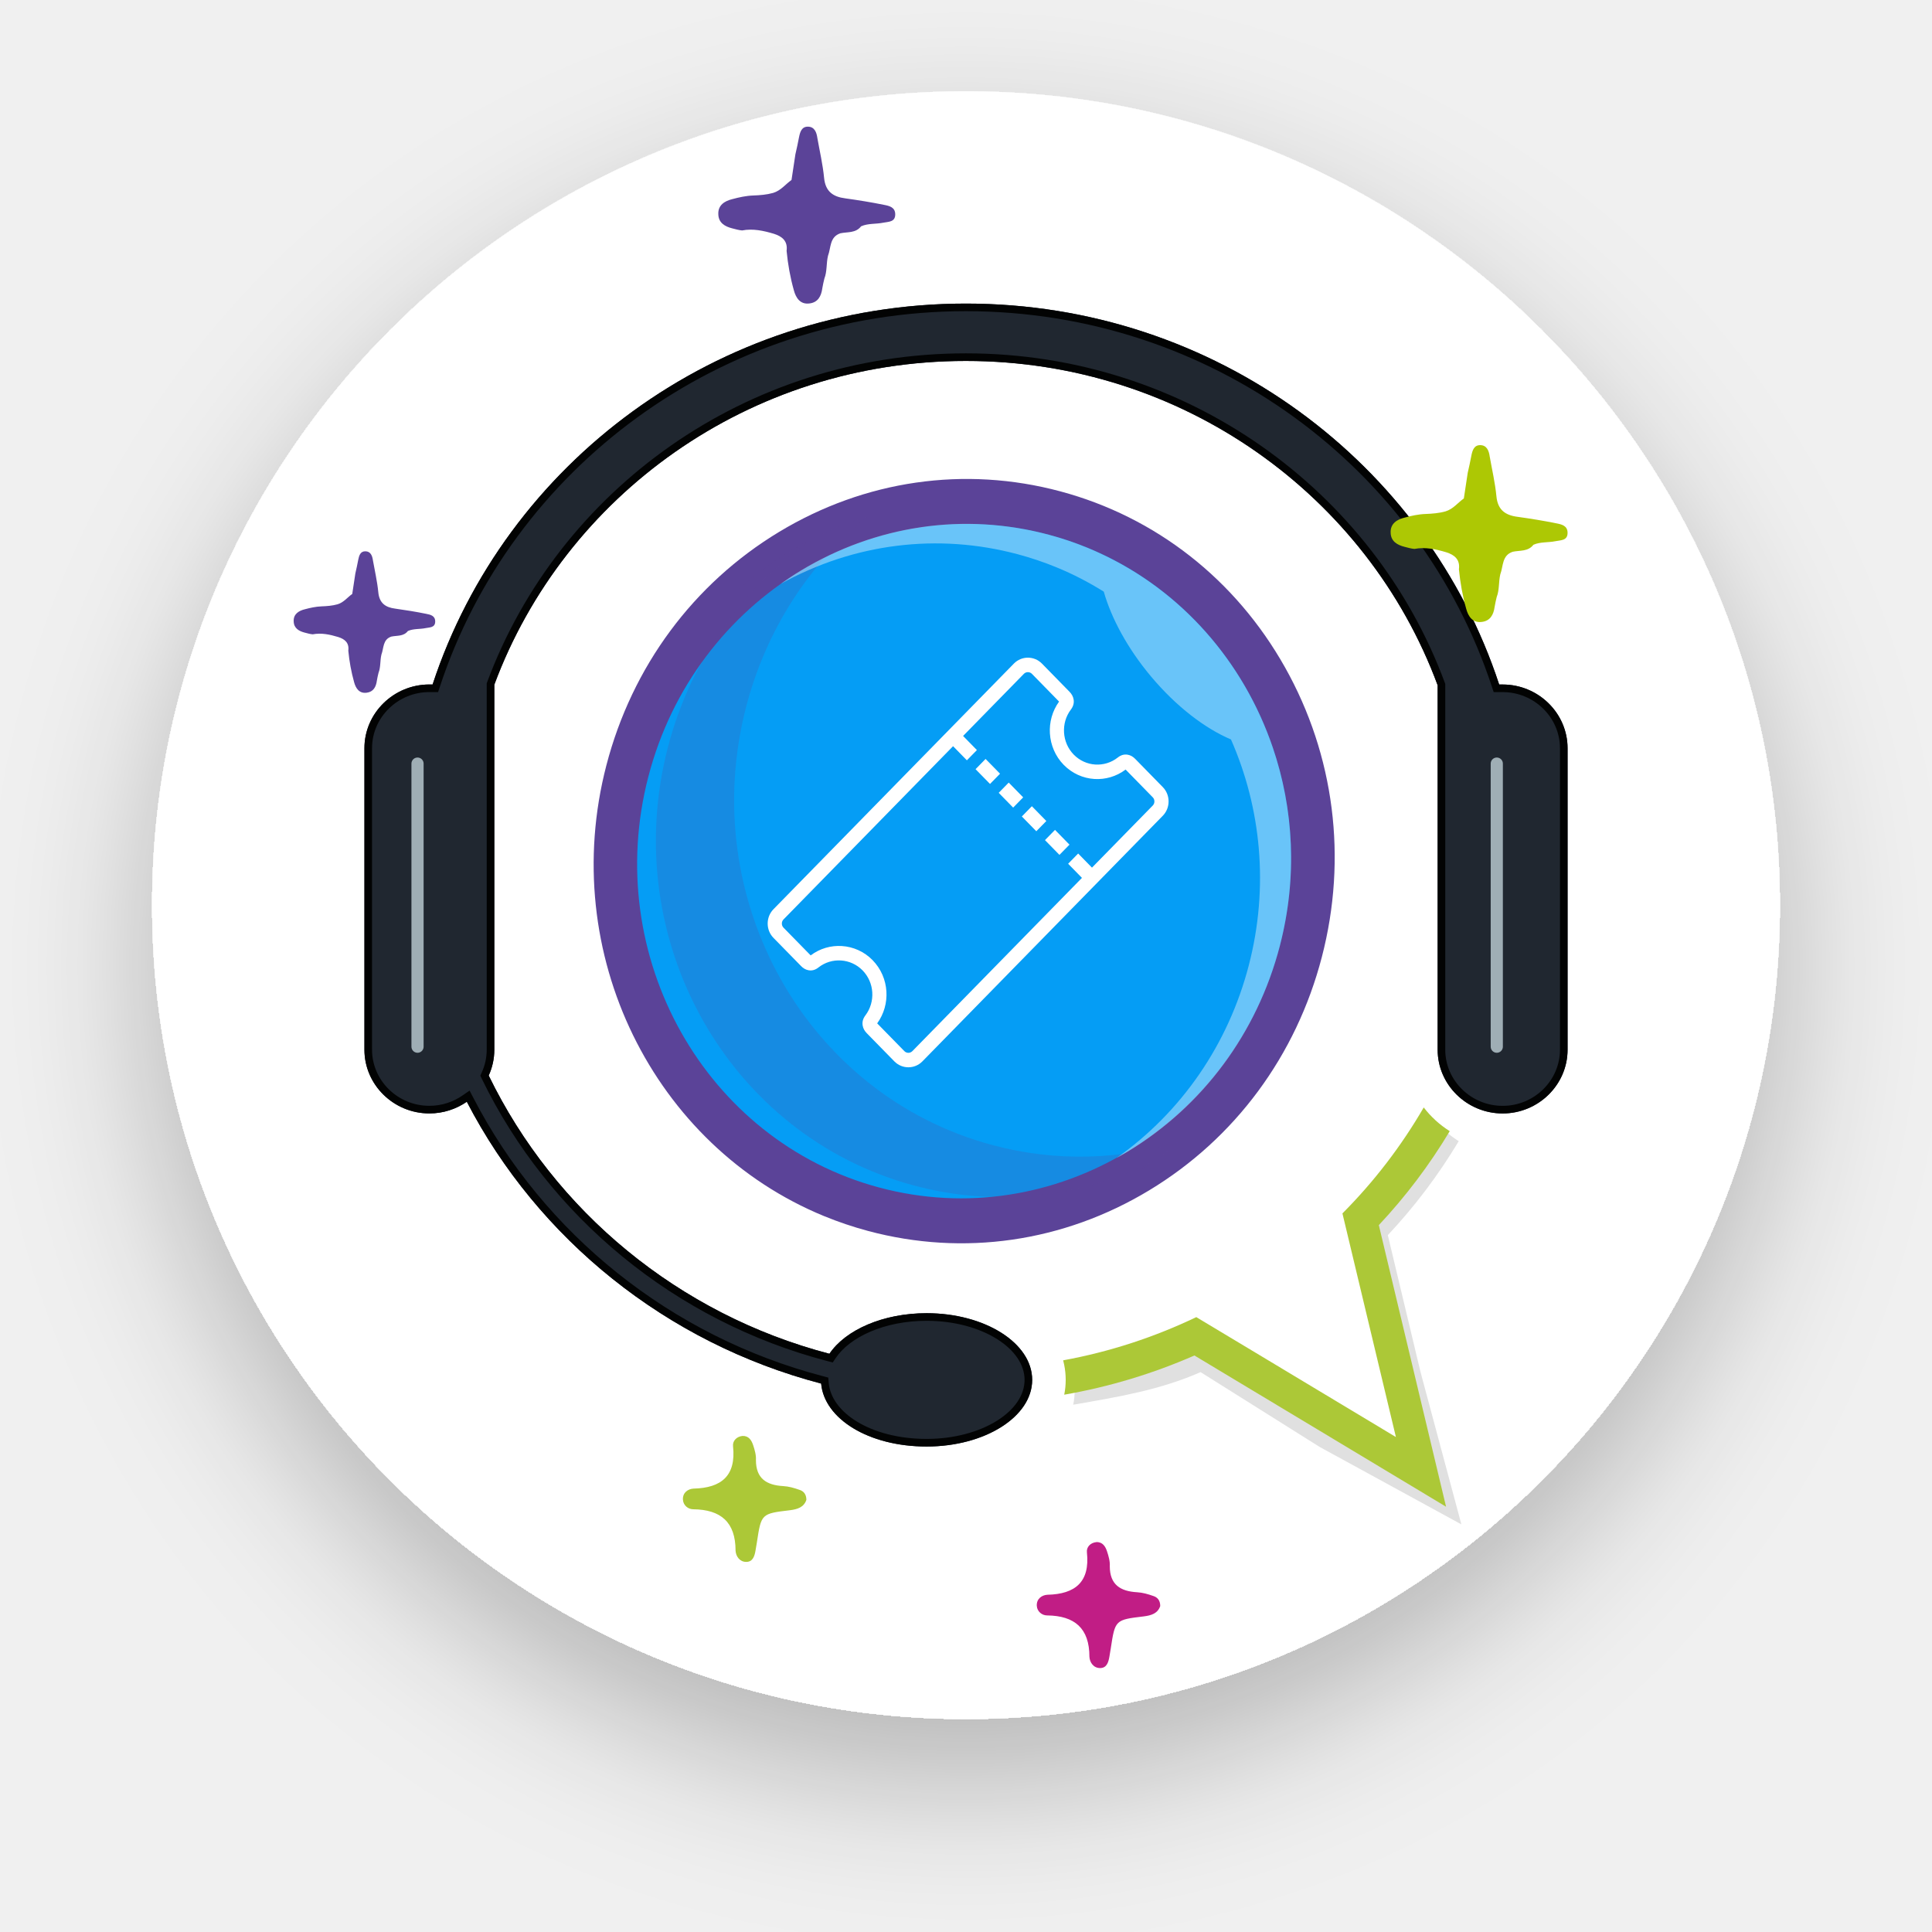
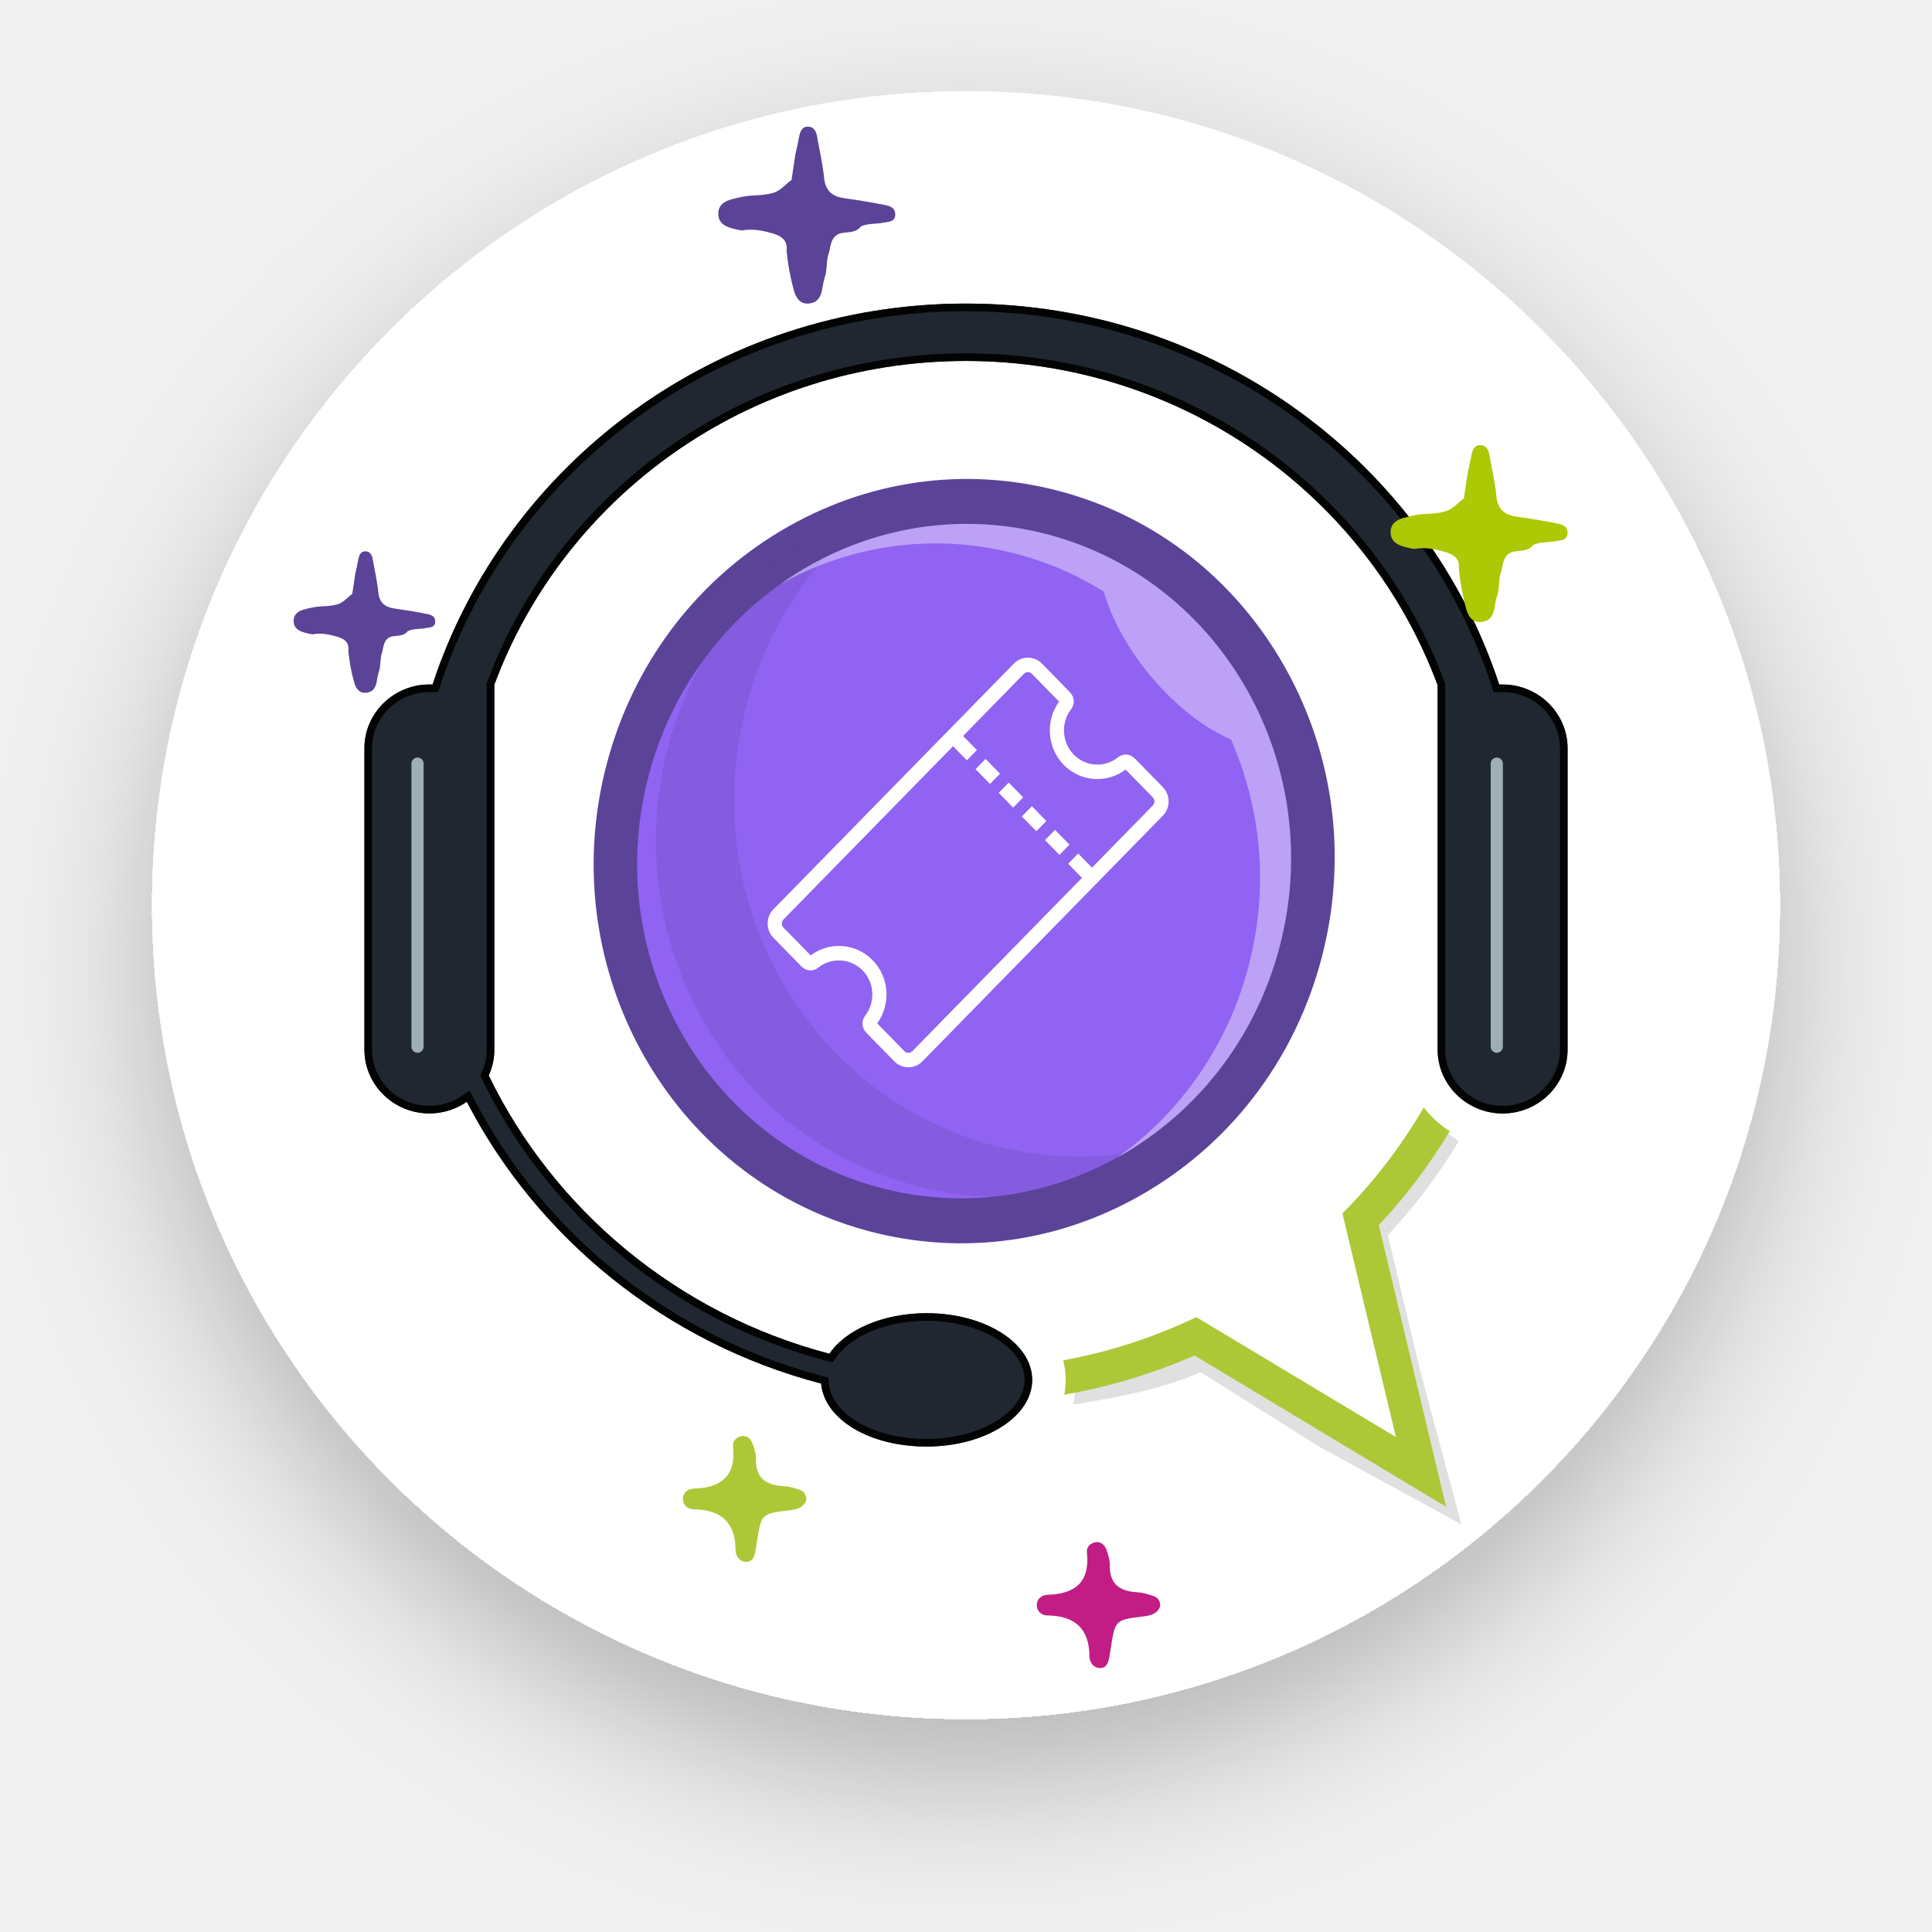
<svg xmlns="http://www.w3.org/2000/svg" width="127" height="127" viewBox="0 0 127 127" fill="none">
  <g filter="url(#filter0_d_2962_1335)">
    <path d="M117 59.5C117 89.047 93.047 113 63.5 113C33.953 113 10 89.047 10 59.5C10 29.953 33.953 6 63.5 6C93.047 6 117 29.953 117 59.5Z" fill="white" />
  </g>
  <path fill-rule="evenodd" clip-rule="evenodd" d="M95.89 75.015C94.558 77.239 92.995 79.308 91.228 81.192L93.38 90.197L96.065 100.207L86.761 95.123L78.921 90.197C76.223 91.378 73.543 91.818 70.548 92.339C70.614 92.016 70.645 91.691 70.645 91.366C70.645 91.042 70.611 90.694 70.544 90.366C70.525 90.27 70.502 90.174 70.478 90.079C73.558 89.517 76.497 88.548 79.23 87.24L83.865 90.023L92.351 95.123L90.078 85.617L88.836 80.422C90.908 78.342 92.704 76.001 94.18 73.457C94.65 74.072 95.23 74.602 95.89 75.015Z" fill="#E0E0E0" />
  <path fill-rule="evenodd" clip-rule="evenodd" d="M95.299 74.357C93.967 76.58 92.404 78.649 90.637 80.533L92.788 89.538L95.057 99.044L86.573 93.944L78.516 89.103C75.818 90.284 72.951 91.159 69.957 91.68C70.022 91.357 70.054 91.032 70.054 90.708C70.054 90.383 70.02 90.035 69.953 89.708C69.933 89.611 69.91 89.515 69.887 89.421C72.967 88.859 75.906 87.889 78.638 86.581L83.274 89.364L91.76 94.464L89.487 84.958L88.245 79.763C90.317 77.683 92.113 75.343 93.589 72.798C94.059 73.413 94.64 73.943 95.3 74.357" fill="#ACC837" />
  <mask id="path-4-inside-1_2962_1335" fill="white">
    <path fill-rule="evenodd" clip-rule="evenodd" d="M28.225 44.996H28.436C33.21 30.472 47.1 19.956 63.492 19.956C79.883 19.956 93.779 30.472 98.548 44.996H98.776C101.123 44.996 103.044 46.879 103.044 49.184V69.006C103.044 71.311 101.122 73.193 98.776 73.193C96.43 73.193 94.504 71.311 94.504 69.006V45.047C89.904 32.611 77.753 23.727 63.491 23.727C49.228 23.727 37.106 32.595 32.494 45.008V69.005C32.494 69.61 32.361 70.18 32.125 70.701C36.455 79.616 44.617 86.397 54.522 88.99C55.578 87.422 58.043 86.323 60.91 86.323C64.742 86.323 67.85 88.285 67.85 90.707C67.85 93.129 64.742 95.087 60.91 95.087C57.078 95.087 54.182 93.253 53.978 90.949C43.804 88.283 35.365 81.447 30.686 72.424C29.987 72.906 29.138 73.191 28.225 73.191C25.876 73.191 23.956 71.309 23.956 69.004V49.182C23.956 46.877 25.876 44.994 28.225 44.994" />
  </mask>
  <path fill-rule="evenodd" clip-rule="evenodd" d="M28.225 44.996H28.436C33.21 30.472 47.1 19.956 63.492 19.956C79.883 19.956 93.779 30.472 98.548 44.996H98.776C101.123 44.996 103.044 46.879 103.044 49.184V69.006C103.044 71.311 101.122 73.193 98.776 73.193C96.43 73.193 94.504 71.311 94.504 69.006V45.047C89.904 32.611 77.753 23.727 63.491 23.727C49.228 23.727 37.106 32.595 32.494 45.008V69.005C32.494 69.61 32.361 70.18 32.125 70.701C36.455 79.616 44.617 86.397 54.522 88.99C55.578 87.422 58.043 86.323 60.91 86.323C64.742 86.323 67.85 88.285 67.85 90.707C67.85 93.129 64.742 95.087 60.91 95.087C57.078 95.087 54.182 93.253 53.978 90.949C43.804 88.283 35.365 81.447 30.686 72.424C29.987 72.906 29.138 73.191 28.225 73.191C25.876 73.191 23.956 71.309 23.956 69.004V49.182C23.956 46.877 25.876 44.994 28.225 44.994" fill="#202730" />
  <path d="M28.436 44.996V45.496H28.798L28.911 45.153L28.436 44.996ZM98.548 44.996L98.073 45.152L98.186 45.496H98.548V44.996ZM94.504 45.047H95.004V44.958L94.973 44.874L94.504 45.047ZM32.494 45.008L32.025 44.834L31.994 44.919V45.008H32.494ZM32.125 70.701L31.669 70.495L31.573 70.709L31.675 70.92L32.125 70.701ZM54.522 88.99L54.395 89.473L54.739 89.563L54.937 89.269L54.522 88.99ZM53.978 90.949L54.476 90.905L54.445 90.555L54.105 90.465L53.978 90.949ZM30.686 72.424L31.13 72.193L30.868 71.69L30.401 72.012L30.686 72.424ZM28.225 45.496H28.436V44.496H28.225V45.496ZM28.911 45.153C33.618 30.832 47.317 20.456 63.492 20.456V19.456C46.883 19.456 32.802 30.112 27.961 44.84L28.911 45.153ZM63.492 20.456C79.666 20.456 93.371 30.832 98.073 45.152L99.023 44.84C94.187 30.112 80.101 19.456 63.492 19.456V20.456ZM98.548 45.496H98.776V44.496H98.548V45.496ZM98.776 45.496C100.856 45.496 102.544 47.164 102.544 49.184H103.544C103.544 46.594 101.39 44.496 98.776 44.496V45.496ZM102.544 49.184V69.006H103.544V49.184H102.544ZM102.544 69.006C102.544 71.026 100.855 72.693 98.776 72.693V73.693C101.389 73.693 103.544 71.596 103.544 69.006H102.544ZM98.776 72.693C96.696 72.693 95.004 71.025 95.004 69.006H94.004C94.004 71.597 96.164 73.693 98.776 73.693V72.693ZM95.004 69.006V45.047H94.004V69.006H95.004ZM94.973 44.874C90.301 32.243 77.965 23.227 63.491 23.227V24.227C77.542 24.227 89.507 32.979 94.035 45.221L94.973 44.874ZM63.491 23.227C49.017 23.227 36.709 32.227 32.025 44.834L32.963 45.183C37.502 32.963 49.439 24.227 63.491 24.227V23.227ZM31.994 45.008V69.005H32.994V45.008H31.994ZM31.994 69.005C31.994 69.535 31.878 70.035 31.669 70.495L32.581 70.907C32.844 70.325 32.994 69.685 32.994 69.005H31.994ZM31.675 70.92C36.069 79.966 44.35 86.844 54.395 89.473L54.649 88.506C44.885 85.951 36.841 79.266 32.575 70.483L31.675 70.92ZM54.937 89.269C55.866 87.889 58.138 86.823 60.91 86.823V85.823C57.947 85.823 55.289 86.954 54.107 88.71L54.937 89.269ZM60.91 86.823C62.746 86.823 64.385 87.294 65.55 88.029C66.721 88.769 67.35 89.728 67.35 90.707H68.35C68.35 89.264 67.425 88.031 66.084 87.184C64.736 86.333 62.906 85.823 60.91 85.823V86.823ZM67.35 90.707C67.35 91.686 66.721 92.644 65.55 93.382C64.386 94.117 62.746 94.587 60.91 94.587V95.587C62.905 95.587 64.736 95.078 66.084 94.228C67.425 93.382 68.35 92.15 68.35 90.707H67.35ZM60.91 94.587C59.069 94.587 57.48 94.146 56.343 93.455C55.202 92.761 54.56 91.849 54.476 90.905L53.48 90.993C53.6 92.353 54.508 93.51 55.824 94.309C57.144 95.111 58.919 95.587 60.91 95.587V94.587ZM54.105 90.465C44.067 87.835 35.744 81.091 31.13 72.193L30.242 72.654C34.987 81.803 43.54 88.731 53.851 91.433L54.105 90.465ZM30.401 72.012C29.783 72.439 29.032 72.691 28.225 72.691V73.691C29.243 73.691 30.191 73.373 30.97 72.835L30.401 72.012ZM28.225 72.691C26.143 72.691 24.456 71.024 24.456 69.004H23.456C23.456 71.594 25.608 73.691 28.225 73.691V72.691ZM24.456 69.004V49.182H23.456V69.004H24.456ZM24.456 49.182C24.456 47.162 26.143 45.494 28.225 45.494V44.494C25.608 44.494 23.456 46.592 23.456 49.182H24.456Z" fill="#020303" mask="url(#path-4-inside-1_2962_1335)" />
  <path d="M96.226 32.766C96.311 32.204 96.396 31.643 96.481 31.081C96.566 30.707 96.651 30.333 96.719 29.958C96.787 29.618 96.889 29.261 97.297 29.261C97.739 29.261 97.875 29.635 97.926 30.009C98.079 30.877 98.283 31.745 98.368 32.629C98.453 33.514 98.946 33.871 99.762 33.974C100.612 34.093 101.462 34.229 102.295 34.399C102.652 34.467 103.044 34.552 103.044 35.028C103.044 35.539 102.601 35.505 102.261 35.573C101.768 35.675 101.258 35.607 100.799 35.811C100.442 36.27 99.915 36.168 99.439 36.27C98.725 36.508 98.827 37.206 98.623 37.75C98.504 38.244 98.572 38.771 98.385 39.248C98.334 39.469 98.283 39.673 98.249 39.894C98.181 40.404 97.96 40.813 97.416 40.881C96.804 40.966 96.515 40.523 96.379 40.013C96.141 39.162 95.988 38.312 95.903 37.427C95.988 36.781 95.614 36.474 95.07 36.304C94.39 36.1 93.693 35.947 92.979 36.083C92.758 36.066 92.537 35.998 92.333 35.947C91.857 35.828 91.432 35.59 91.415 35.028C91.381 34.416 91.84 34.144 92.333 34.025C92.775 33.905 93.234 33.803 93.71 33.786C94.152 33.769 94.594 33.735 95.019 33.616C95.529 33.463 95.835 33.038 96.226 32.766Z" fill="#ADC804" />
  <path d="M52.03 11.831C52.115 11.269 52.2 10.708 52.285 10.146C52.37 9.772 52.455 9.398 52.523 9.024C52.591 8.683 52.693 8.326 53.101 8.326C53.543 8.326 53.679 8.7 53.73 9.075C53.883 9.942 54.087 10.81 54.172 11.695C54.258 12.579 54.751 12.937 55.566 13.039C56.417 13.158 57.267 13.294 58.1 13.464C58.457 13.532 58.848 13.617 58.848 14.094C58.848 14.604 58.406 14.57 58.066 14.638C57.573 14.74 57.063 14.672 56.604 14.876C56.247 15.335 55.719 15.233 55.243 15.335C54.529 15.574 54.632 16.271 54.428 16.816C54.309 17.309 54.377 17.836 54.19 18.313C54.139 18.534 54.087 18.738 54.053 18.959C53.985 19.47 53.764 19.878 53.22 19.946C52.608 20.031 52.319 19.589 52.183 19.078C51.945 18.228 51.792 17.377 51.707 16.492C51.792 15.846 51.418 15.54 50.874 15.369C50.194 15.165 49.497 15.012 48.783 15.148C48.562 15.131 48.341 15.063 48.137 15.012C47.661 14.893 47.236 14.655 47.219 14.094C47.185 13.481 47.644 13.209 48.137 13.09C48.579 12.971 49.038 12.868 49.514 12.851C49.956 12.835 50.398 12.8 50.823 12.681C51.333 12.528 51.639 12.103 52.03 11.831Z" fill="#5B4398" />
  <path d="M23.155 39.043C23.223 38.594 23.291 38.145 23.359 37.695C23.427 37.396 23.495 37.096 23.549 36.797C23.604 36.525 23.685 36.239 24.012 36.239C24.365 36.239 24.474 36.538 24.515 36.838C24.637 37.532 24.8 38.226 24.868 38.934C24.936 39.642 25.331 39.927 25.984 40.009C26.664 40.104 27.344 40.213 28.01 40.349C28.296 40.404 28.608 40.472 28.608 40.853C28.608 41.261 28.255 41.234 27.983 41.288C27.588 41.37 27.18 41.316 26.813 41.479C26.528 41.846 26.106 41.765 25.725 41.846C25.154 42.037 25.236 42.595 25.072 43.031C24.977 43.425 25.032 43.847 24.882 44.228C24.841 44.405 24.8 44.569 24.773 44.745C24.719 45.154 24.542 45.48 24.107 45.535C23.617 45.603 23.386 45.249 23.277 44.841C23.087 44.16 22.964 43.48 22.896 42.772C22.964 42.255 22.665 42.01 22.23 41.874C21.686 41.71 21.128 41.588 20.557 41.697C20.38 41.683 20.203 41.629 20.04 41.588C19.659 41.493 19.319 41.302 19.306 40.853C19.278 40.363 19.646 40.145 20.04 40.05C20.394 39.955 20.761 39.873 21.142 39.859C21.495 39.846 21.849 39.819 22.189 39.723C22.597 39.601 22.842 39.261 23.155 39.043Z" fill="#5B4398" />
  <path d="M53.007 98.594C52.842 99.088 52.41 99.212 51.936 99.274C50.041 99.5 50.041 99.5 49.753 101.395C49.732 101.56 49.691 101.725 49.67 101.89C49.609 102.26 49.506 102.672 49.053 102.672C48.62 102.672 48.373 102.301 48.352 101.931C48.352 100.056 47.384 99.233 45.572 99.212C45.242 99.212 44.913 98.965 44.892 98.573C44.871 98.12 45.221 97.873 45.592 97.853C47.425 97.811 48.393 97.008 48.187 95.072C48.146 94.722 48.414 94.433 48.805 94.392C49.217 94.372 49.403 94.681 49.506 94.99C49.609 95.299 49.712 95.649 49.691 95.978C49.691 97.194 50.391 97.626 51.483 97.688C51.854 97.708 52.204 97.811 52.554 97.935C52.822 98.017 53.007 98.223 53.007 98.594Z" fill="#ACC837" />
  <path d="M76.268 105.572C76.103 106.067 75.671 106.19 75.197 106.252C73.302 106.479 73.302 106.479 73.014 108.373C72.993 108.538 72.952 108.703 72.932 108.868C72.87 109.239 72.767 109.65 72.314 109.65C71.881 109.65 71.634 109.28 71.613 108.909C71.613 107.035 70.645 106.211 68.833 106.19C68.503 106.19 68.174 105.943 68.153 105.552C68.133 105.099 68.483 104.851 68.853 104.831C70.687 104.79 71.655 103.986 71.449 102.05C71.407 101.7 71.675 101.412 72.067 101.371C72.478 101.35 72.664 101.659 72.767 101.968C72.87 102.277 72.973 102.627 72.952 102.957C72.952 104.172 73.653 104.604 74.744 104.666C75.115 104.687 75.465 104.79 75.815 104.913C76.083 104.996 76.268 105.202 76.268 105.572Z" fill="#C11D85" />
  <path d="M27.446 50.196L27.446 68.804" stroke="#9FAEB5" stroke-width="0.8" stroke-linecap="round" />
  <path d="M98.391 50.196L98.391 68.804" stroke="#9FAEB5" stroke-width="0.8" stroke-linecap="round" />
-   <path d="M54.736 78.58C66.461 83.394 79.834 77.458 84.606 65.322C89.378 53.187 83.742 39.448 72.017 34.635C60.292 29.822 46.919 35.757 42.147 47.893C37.375 60.028 43.012 73.767 54.736 78.58Z" fill="#059df5" />
+   <path d="M54.736 78.58C66.461 83.394 79.834 77.458 84.606 65.322C89.378 53.187 83.742 39.448 72.017 34.635C60.292 29.822 46.919 35.757 42.147 47.893C37.375 60.028 43.012 73.767 54.736 78.58Z" fill="#9063f2" />
  <path d="M54.18 79.945C42.977 75.346 36.643 62.69 39.86 50.309C41.547 43.816 45.581 38.366 51.214 34.965C56.849 31.563 63.411 30.615 69.693 32.297C75.973 33.978 81.224 38.089 84.471 43.87C87.72 49.651 88.58 56.411 86.893 62.904C85.206 69.397 81.173 74.847 75.539 78.248C69.904 81.65 63.342 82.598 57.06 80.916C56.069 80.65 55.108 80.325 54.18 79.944L54.18 79.945ZM42.62 51.049C39.546 62.88 46.355 74.998 57.801 78.063C69.245 81.128 81.058 73.997 84.131 62.166C87.205 50.335 80.397 38.213 68.951 35.152C57.506 32.087 45.694 39.218 42.62 51.049Z" fill="#5B4398" />
  <g opacity="0.2">
    <path d="M75.806 76.344C71.07 78.691 65.548 79.393 60.094 77.933C47.869 74.659 40.621 61.76 43.904 49.122C45.431 43.243 48.975 38.465 53.553 35.356C51.729 36.266 50.023 37.421 48.481 38.79C50.955 36.589 53.855 34.934 56.985 33.964C53.241 37.041 50.381 41.336 49.048 46.461C45.764 59.099 53.014 71.998 65.239 75.272C69.44 76.398 73.684 76.239 77.576 75.034C76.71 75.746 75.791 76.385 74.838 76.961C75.164 76.763 75.487 76.558 75.804 76.344L75.806 76.344Z" fill="#5B4398" />
  </g>
  <g opacity="0.4">
    <path d="M84.133 62.167C85.298 57.684 85.041 53.162 83.655 49.106C81.747 43.528 77.699 38.835 72.248 36.341C71.999 36.227 71.749 36.115 71.494 36.011C70.676 35.675 69.827 35.386 68.953 35.153C63.409 33.668 57.616 34.504 52.642 37.507C52.188 37.781 51.749 38.076 51.318 38.381C56.126 35.718 61.63 35.023 66.91 36.436C67.785 36.67 68.634 36.958 69.451 37.294C70.542 37.741 71.576 38.28 72.556 38.891C73.058 40.65 74.12 42.629 75.666 44.473C77.322 46.446 79.209 47.883 80.918 48.608C82.893 53.096 83.429 58.301 82.091 63.451C80.738 68.658 77.672 73.099 73.395 76.122C73.635 75.988 73.875 75.855 74.112 75.712C79.084 72.709 82.644 67.9 84.134 62.168L84.133 62.167Z" fill="white" />
  </g>
  <g clip-path="url(#clip0_2962_1335)">
    <path d="M50.844 59.767L66.647 43.621C66.901 43.361 67.235 43.232 67.569 43.232C67.903 43.232 68.237 43.362 68.492 43.621L70.307 45.476C70.44 45.612 70.541 45.777 70.574 45.979C70.61 46.195 70.564 46.42 70.394 46.644C70.059 47.086 69.912 47.627 69.945 48.158C69.978 48.688 70.193 49.206 70.581 49.603C70.975 50.005 71.48 50.223 71.993 50.256C72.516 50.29 73.046 50.137 73.478 49.795C73.697 49.621 73.917 49.574 74.129 49.611C74.326 49.644 74.488 49.748 74.621 49.884L76.436 51.739C76.69 51.998 76.817 52.34 76.817 52.681C76.817 53.022 76.691 53.364 76.437 53.623L60.634 69.769C60.38 70.029 60.046 70.158 59.712 70.158C59.378 70.158 59.044 70.028 58.79 69.769L56.974 67.914C56.841 67.778 56.74 67.613 56.707 67.411C56.671 67.195 56.717 66.97 56.887 66.746C57.222 66.305 57.372 65.763 57.339 65.229C57.306 64.704 57.093 64.189 56.7 63.787C56.311 63.39 55.804 63.171 55.285 63.137C54.765 63.103 54.236 63.253 53.803 63.595C53.584 63.77 53.364 63.816 53.152 63.78C52.955 63.746 52.793 63.642 52.66 63.506L50.845 61.652C50.59 61.392 50.463 61.051 50.463 60.71C50.463 60.368 50.59 60.026 50.844 59.767ZM69.351 54.552L70.302 55.523L69.643 56.196L68.692 55.225L69.351 54.552ZM67.83 52.997L68.781 53.969L68.122 54.642L67.171 53.671L67.83 52.997L67.83 52.997ZM66.308 51.443L67.259 52.414L66.6 53.088L65.65 52.116L66.308 51.443ZM64.787 49.889L65.738 50.86L65.079 51.533L64.128 50.562L64.787 49.889L64.787 49.889ZM63.309 48.378L64.217 49.306L63.558 49.979L62.65 49.051L51.503 60.44C51.431 60.514 51.395 60.611 51.395 60.709C51.395 60.807 51.431 60.905 51.503 60.979L53.289 62.803C53.898 62.343 54.63 62.141 55.344 62.188C56.083 62.236 56.805 62.548 57.358 63.114C57.918 63.686 58.221 64.42 58.268 65.169C58.314 65.902 58.112 66.65 57.662 67.271L59.448 69.096C59.52 69.17 59.616 69.207 59.712 69.207C59.807 69.207 59.903 69.17 59.975 69.096L71.122 57.707L70.214 56.779L70.873 56.106L71.781 57.034L75.778 52.95C75.85 52.877 75.885 52.779 75.885 52.681C75.885 52.583 75.85 52.486 75.777 52.412L73.992 50.587C73.384 51.046 72.652 51.253 71.934 51.206C71.201 51.158 70.482 50.848 69.922 50.277C69.369 49.711 69.063 48.973 69.016 48.219C68.97 47.489 69.168 46.742 69.618 46.119L67.832 44.294C67.76 44.221 67.665 44.184 67.569 44.184C67.473 44.184 67.377 44.221 67.305 44.294L63.309 48.378L63.309 48.378Z" fill="white" />
  </g>
  <defs>
    <filter id="filter0_d_2962_1335" x="0" y="0" width="127" height="127" filterUnits="userSpaceOnUse" color-interpolation-filters="sRGB">
      <feFlood flood-opacity="0" result="BackgroundImageFix" />
      <feColorMatrix in="SourceAlpha" type="matrix" values="0 0 0 0 0 0 0 0 0 0 0 0 0 0 0 0 0 0 127 0" result="hardAlpha" />
      <feOffset dy="4" />
      <feGaussianBlur stdDeviation="5" />
      <feComposite in2="hardAlpha" operator="out" />
      <feColorMatrix type="matrix" values="0 0 0 0 0 0 0 0 0 0 0 0 0 0 0 0 0 0 0.25 0" />
      <feBlend mode="normal" in2="BackgroundImageFix" result="effect1_dropShadow_2962_1335" />
      <feBlend mode="normal" in="SourceGraphic" in2="effect1_dropShadow_2962_1335" result="shape" />
    </filter>
    <clipPath id="clip0_2962_1335">
      <rect width="26.492" height="26.791" fill="white" transform="translate(50.4634 43.2319) scale(0.994781 1.00508)" />
    </clipPath>
  </defs>
</svg>
